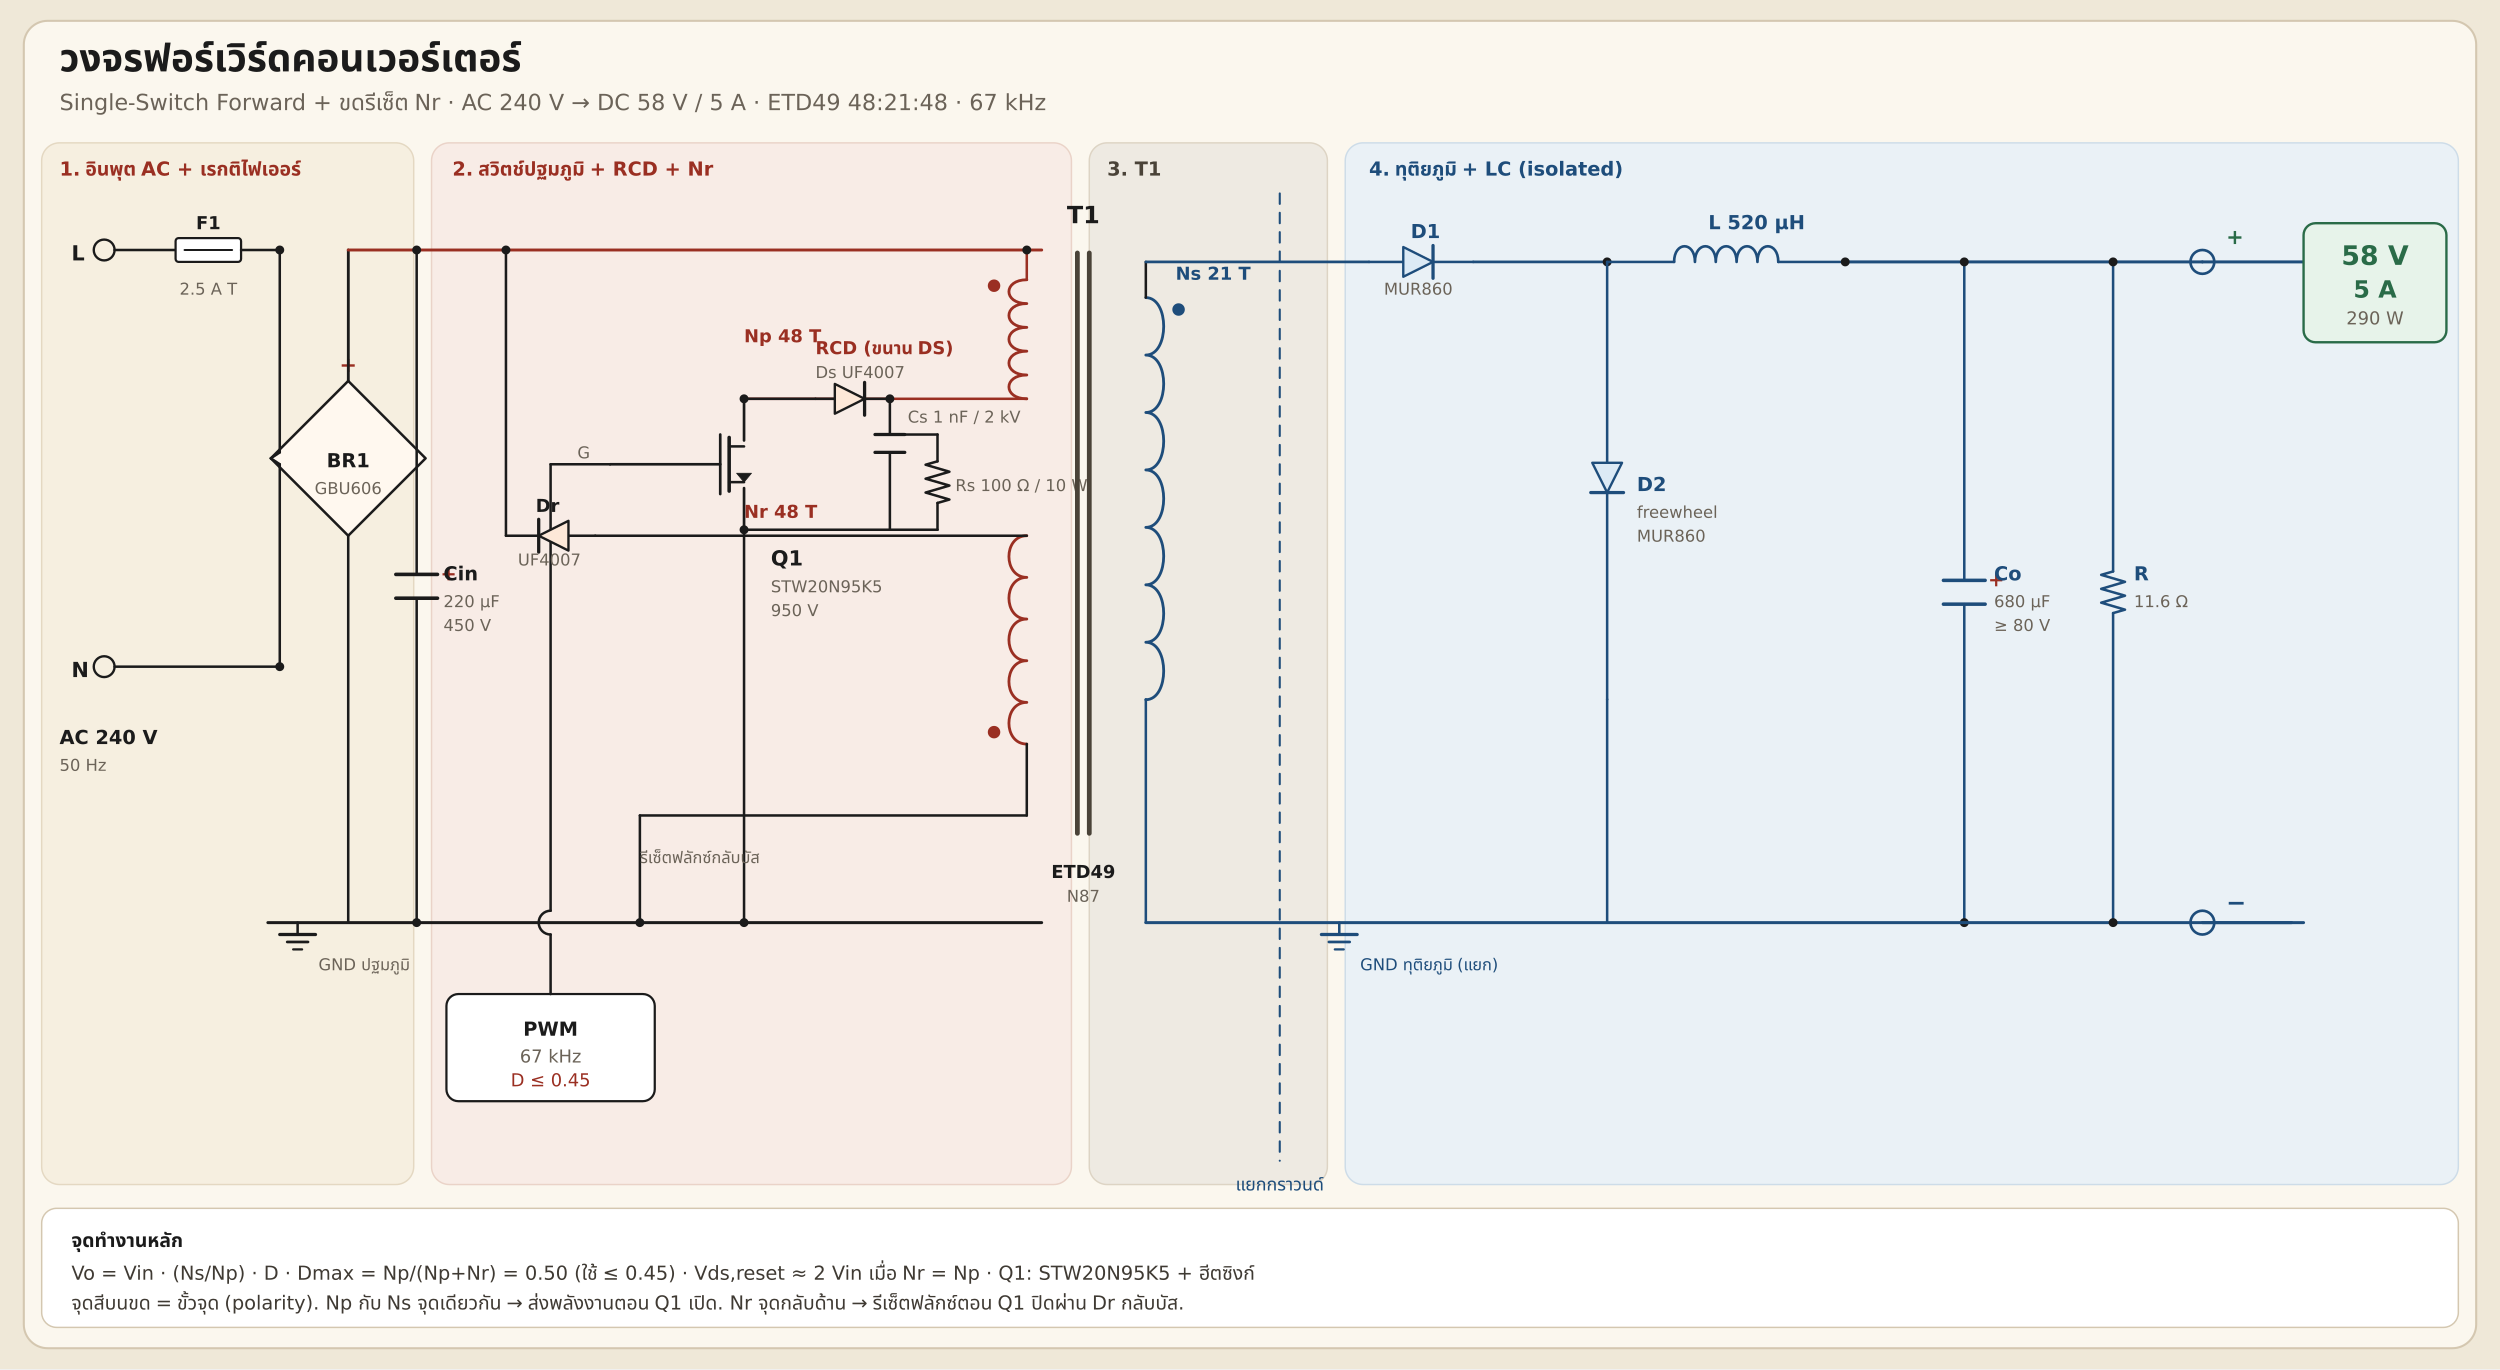
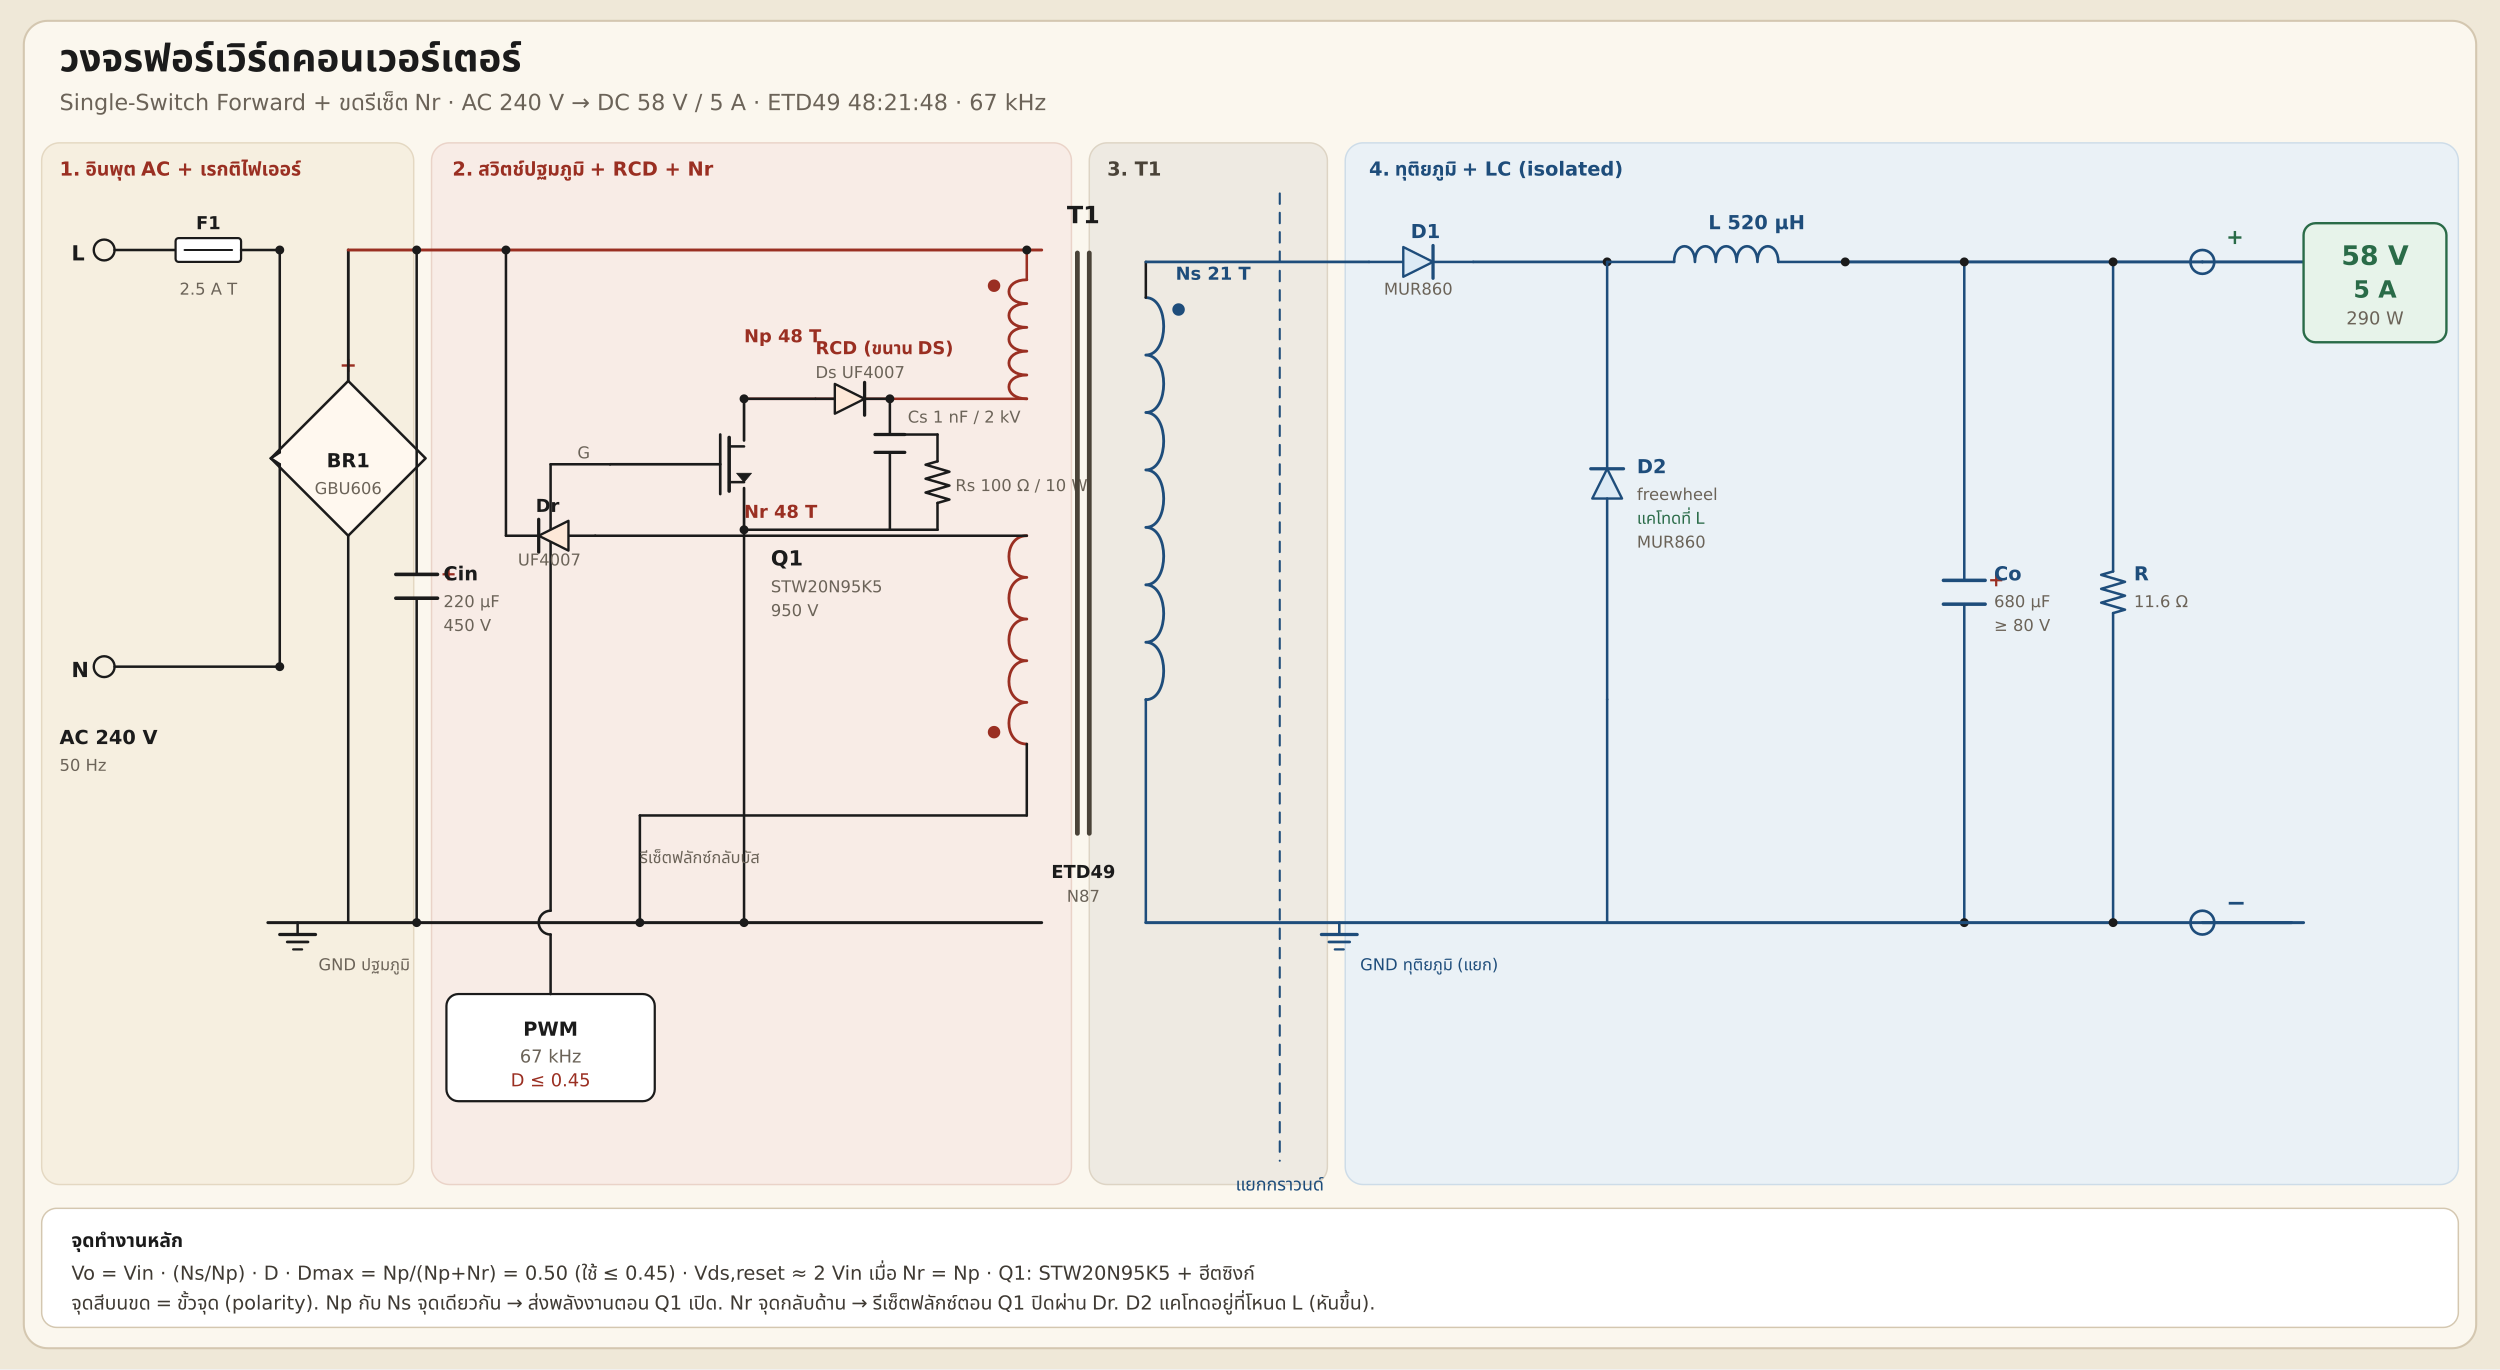
<svg xmlns="http://www.w3.org/2000/svg" width="1680" height="920" viewBox="0 0 1680 920">
  <rect width="100%" height="100%" fill="#efe8d8" />
  <rect x="16.0" y="14.0" width="1648.0" height="892.0" rx="16.0" fill="#fbf7ee" stroke="#d4c7b0" stroke-width="1.4" />
  <text x="40.0" y="48.0" fill="#1b1b1b" font-size="26" font-family="Noto Sans Thai, Sarabun, Tahoma, DejaVu Sans, sans-serif" font-weight="700" font-style="normal" text-anchor="start">วงจรฟอร์เวิร์ดคอนเวอร์เตอร์</text>
  <text x="40.0" y="74.0" fill="#6b6358" font-size="15" font-family="Noto Sans Thai, Sarabun, Tahoma, DejaVu Sans, sans-serif" font-weight="normal" font-style="normal" text-anchor="start">Single-Switch Forward + ขดรีเซ็ต Nr  ·  AC 240 V → DC 58 V / 5 A  ·  ETD49  48:21:48  ·  67 kHz</text>
  <rect x="28.0" y="96.0" width="250.0" height="700.0" rx="12.0" fill="#f6efe0" stroke="#e4d8c2" stroke-width="1" />
  <rect x="290.0" y="96.0" width="430.0" height="700.0" rx="12.0" fill="#f8ece6" stroke="#ead3c8" stroke-width="1" />
  <rect x="732.0" y="96.0" width="160.0" height="700.0" rx="12.0" fill="#eeeae2" stroke="#ddd4c4" stroke-width="1" />
  <rect x="904.0" y="96.0" width="748.0" height="700.0" rx="12.0" fill="#eaf1f6" stroke="#cddce8" stroke-width="1" />
  <text x="40.0" y="118.0" fill="#9a2f22" font-size="13" font-family="Noto Sans Thai, Sarabun, Tahoma, DejaVu Sans, sans-serif" font-weight="700" font-style="normal" text-anchor="start">1. อินพุต AC + เรกติไฟเออร์</text>
  <text x="304.0" y="118.0" fill="#9a2f22" font-size="13" font-family="Noto Sans Thai, Sarabun, Tahoma, DejaVu Sans, sans-serif" font-weight="700" font-style="normal" text-anchor="start">2. สวิตช์ปฐมภูมิ + RCD + Nr</text>
  <text x="744.0" y="118.0" fill="#4a4338" font-size="13" font-family="Noto Sans Thai, Sarabun, Tahoma, DejaVu Sans, sans-serif" font-weight="700" font-style="normal" text-anchor="start">3. T1</text>
  <text x="920.0" y="118.0" fill="#1e4d7b" font-size="13" font-family="Noto Sans Thai, Sarabun, Tahoma, DejaVu Sans, sans-serif" font-weight="700" font-style="normal" text-anchor="start">4. ทุติยภูมิ + LC (isolated)</text>
  <text x="48.0" y="175.0" fill="#1b1b1b" font-size="14" font-family="Noto Sans Thai, Sarabun, Tahoma, DejaVu Sans, sans-serif" font-weight="700" font-style="normal" text-anchor="start">L</text>
  <text x="48.0" y="455.0" fill="#1b1b1b" font-size="14" font-family="Noto Sans Thai, Sarabun, Tahoma, DejaVu Sans, sans-serif" font-weight="700" font-style="normal" text-anchor="start">N</text>
  <circle cx="70.0" cy="168.0" r="7.0" fill="none" stroke="#1b1b1b" stroke-width="1.6" />
  <circle cx="70.0" cy="448.0" r="7.0" fill="none" stroke="#1b1b1b" stroke-width="1.6" />
  <line x1="77.0" y1="168.0" x2="118.0" y2="168.0" stroke="#1b1b1b" stroke-width="1.7" stroke-linecap="round" opacity="1.0" />
  <rect x="118.0" y="160.0" width="44.0" height="16.0" rx="2.0" fill="#ffffff" stroke="#1b1b1b" stroke-width="1.5" />
  <line x1="124.0" y1="168.0" x2="156.0" y2="168.0" stroke="#1b1b1b" stroke-width="1.3" stroke-linecap="round" opacity="1.0" />
  <line x1="162.0" y1="168.0" x2="188.0" y2="168.0" stroke="#1b1b1b" stroke-width="1.7" stroke-linecap="round" opacity="1.0" />
  <text x="140.0" y="154.0" fill="#1b1b1b" font-size="12" font-family="Noto Sans Thai, Sarabun, Tahoma, DejaVu Sans, sans-serif" font-weight="700" font-style="normal" text-anchor="middle">F1</text>
  <text x="140.0" y="198.0" fill="#6b6358" font-size="11" font-family="Noto Sans Thai, Sarabun, Tahoma, DejaVu Sans, sans-serif" font-weight="normal" font-style="normal" text-anchor="middle">2.5 A T</text>
  <line x1="77.0" y1="448.0" x2="188.0" y2="448.0" stroke="#1b1b1b" stroke-width="1.7" stroke-linecap="round" opacity="1.0" />
  <polygon points="234.0,256.0 286.0,308.0 234.0,360.0 182.0,308.0" fill="#fff8ef" stroke="#1b1b1b" stroke-width="1.7" stroke-linejoin="round" />
  <line x1="188.0" y1="168.0" x2="188.0" y2="304.0" stroke="#1b1b1b" stroke-width="1.7" stroke-linecap="round" opacity="1.0" />
  <line x1="188.0" y1="304.0" x2="182.0" y2="308.0" stroke="#1b1b1b" stroke-width="1.7" stroke-linecap="round" opacity="1.0" />
  <line x1="188.0" y1="448.0" x2="188.0" y2="312.0" stroke="#1b1b1b" stroke-width="1.7" stroke-linecap="round" opacity="1.0" />
  <line x1="188.0" y1="312.0" x2="182.0" y2="308.0" stroke="#1b1b1b" stroke-width="1.7" stroke-linecap="round" opacity="1.0" />
  <circle cx="188.0" cy="168.0" r="3.0" fill="#1b1b1b" stroke="none" stroke-width="1.0" />
  <circle cx="188.0" cy="448.0" r="3.0" fill="#1b1b1b" stroke="none" stroke-width="1.0" />
  <text x="234.0" y="314.0" fill="#1b1b1b" font-size="13" font-family="Noto Sans Thai, Sarabun, Tahoma, DejaVu Sans, sans-serif" font-weight="700" font-style="normal" text-anchor="middle">BR1</text>
  <text x="234.0" y="332.0" fill="#6b6358" font-size="11" font-family="Noto Sans Thai, Sarabun, Tahoma, DejaVu Sans, sans-serif" font-weight="normal" font-style="normal" text-anchor="middle">GBU606</text>
  <text x="234.0" y="250.0" fill="#9a2f22" font-size="14" font-family="Noto Sans Thai, Sarabun, Tahoma, DejaVu Sans, sans-serif" font-weight="700" font-style="normal" text-anchor="middle">+</text>
  <line x1="234.0" y1="256.0" x2="234.0" y2="168.0" stroke="#1b1b1b" stroke-width="1.7" stroke-linecap="round" opacity="1.0" />
  <line x1="234.0" y1="256.0" x2="234.0" y2="168.0" stroke="#1b1b1b" stroke-width="1.7" stroke-linecap="round" opacity="1.0" />
  <line x1="234.0" y1="168.0" x2="700.0" y2="168.0" stroke="#9a2f22" stroke-width="2.0" stroke-linecap="round" opacity="1.0" />
  <line x1="234.0" y1="360.0" x2="234.0" y2="620.0" stroke="#1b1b1b" stroke-width="1.7" stroke-linecap="round" opacity="1.0" />
  <line x1="180.0" y1="620.0" x2="700.0" y2="620.0" stroke="#1b1b1b" stroke-width="2.0" stroke-linecap="round" opacity="1.0" />
  <line x1="200.0" y1="620.0" x2="200.0" y2="628.0" stroke="#1b1b1b" stroke-width="1.7" stroke-linecap="round" opacity="1.0" />
  <line x1="188.0" y1="628.0" x2="212.0" y2="628.0" stroke="#1b1b1b" stroke-width="2.2" stroke-linecap="round" opacity="1.0" />
  <line x1="193.0" y1="633.0" x2="207.0" y2="633.0" stroke="#1b1b1b" stroke-width="1.8" stroke-linecap="round" opacity="1.0" />
  <line x1="197.0" y1="638.0" x2="203.0" y2="638.0" stroke="#1b1b1b" stroke-width="1.5" stroke-linecap="round" opacity="1.0" />
  <text x="214.0" y="652.0" fill="#6b6358" font-size="11" font-family="Noto Sans Thai, Sarabun, Tahoma, DejaVu Sans, sans-serif" font-weight="normal" font-style="normal" text-anchor="start">GND ปฐมภูมิ</text>
  <line x1="280.0" y1="168.0" x2="280.0" y2="386.0" stroke="#1b1b1b" stroke-width="1.7" stroke-linecap="round" opacity="1.0" />
  <line x1="266.0" y1="386.0" x2="294.0" y2="386.0" stroke="#1b1b1b" stroke-width="2.4" stroke-linecap="round" opacity="1.0" />
  <line x1="266.0" y1="402.0" x2="294.0" y2="402.0" stroke="#1b1b1b" stroke-width="2.4" stroke-linecap="round" opacity="1.0" />
  <line x1="280.0" y1="402.0" x2="280.0" y2="620.0" stroke="#1b1b1b" stroke-width="1.7" stroke-linecap="round" opacity="1.0" />
  <text x="296.0" y="390.0" fill="#9a2f22" font-size="13" font-family="Noto Sans Thai, Sarabun, Tahoma, DejaVu Sans, sans-serif" font-weight="700" font-style="normal" text-anchor="start">+</text>
  <circle cx="280.0" cy="168.0" r="3.0" fill="#1b1b1b" stroke="none" stroke-width="1.0" />
  <circle cx="280.0" cy="620.0" r="3.0" fill="#1b1b1b" stroke="none" stroke-width="1.0" />
  <text x="298.0" y="390.0" fill="#1b1b1b" font-size="13" font-family="Noto Sans Thai, Sarabun, Tahoma, DejaVu Sans, sans-serif" font-weight="700" font-style="normal" text-anchor="start">Cin</text>
  <text x="298.0" y="408.0" fill="#6b6358" font-size="11" font-family="Noto Sans Thai, Sarabun, Tahoma, DejaVu Sans, sans-serif" font-weight="normal" font-style="normal" text-anchor="start">220 µF</text>
  <text x="298.0" y="424.0" fill="#6b6358" font-size="11" font-family="Noto Sans Thai, Sarabun, Tahoma, DejaVu Sans, sans-serif" font-weight="normal" font-style="normal" text-anchor="start">450 V</text>
  <text x="40.0" y="500.0" fill="#1b1b1b" font-size="13" font-family="Noto Sans Thai, Sarabun, Tahoma, DejaVu Sans, sans-serif" font-weight="700" font-style="normal" text-anchor="start">AC 240 V</text>
  <text x="40.0" y="518.0" fill="#6b6358" font-size="11" font-family="Noto Sans Thai, Sarabun, Tahoma, DejaVu Sans, sans-serif" font-weight="normal" font-style="normal" text-anchor="start">50 Hz</text>
  <path d="M 690.0 188.0 c -16.0 0 -16.0 16.0 0 16.0 c -16.0 0 -16.0 16.0 0 16.0 c -16.0 0 -16.0 16.0 0 16.0 c -16.0 0 -16.0 16.0 0 16.0 c -16.0 0 -16.0 16.0 0 16.0" fill="none" stroke="#9a2f22" stroke-width="1.9" stroke-linecap="round" stroke-linejoin="round" />
  <circle cx="668.0" cy="192.0" r="4.2" fill="#9a2f22" stroke="none" stroke-width="1.0" />
  <line x1="690.0" y1="168.0" x2="690.0" y2="188.0" stroke="#9a2f22" stroke-width="1.7" stroke-linecap="round" opacity="1.0" />
  <line x1="690.0" y1="268.0" x2="500.0" y2="268.0" stroke="#9a2f22" stroke-width="1.7" stroke-linecap="round" opacity="1.0" />
  <line x1="500.0" y1="268.0" x2="500.0" y2="296.0" stroke="#1b1b1b" stroke-width="1.8" stroke-linecap="round" opacity="1.0" />
  <line x1="500.0" y1="328.0" x2="500.0" y2="356.0" stroke="#1b1b1b" stroke-width="1.8" stroke-linecap="round" opacity="1.0" />
  <line x1="490.0" y1="294.0" x2="490.0" y2="330.0" stroke="#1b1b1b" stroke-width="2.4" stroke-linecap="round" opacity="1.0" />
  <line x1="490.0" y1="300.0" x2="500.0" y2="300.0" stroke="#1b1b1b" stroke-width="1.7" stroke-linecap="round" opacity="1.0" />
  <line x1="490.0" y1="324.0" x2="500.0" y2="324.0" stroke="#1b1b1b" stroke-width="1.7" stroke-linecap="round" opacity="1.0" />
  <polygon points="500.0,324.0 495.0,318.0 505.0,318.0" fill="#1b1b1b" stroke="#1b1b1b" stroke-width="0.5" stroke-linejoin="round" />
  <line x1="484.0" y1="292.0" x2="484.0" y2="332.0" stroke="#1b1b1b" stroke-width="1.8" stroke-linecap="round" opacity="1.0" />
  <line x1="410.0" y1="312.0" x2="484.0" y2="312.0" stroke="#1b1b1b" stroke-width="1.8" stroke-linecap="round" opacity="1.0" />
  <line x1="500.0" y1="356.0" x2="500.0" y2="620.0" stroke="#1b1b1b" stroke-width="1.7" stroke-linecap="round" opacity="1.0" />
  <circle cx="500.0" cy="268.0" r="3.0" fill="#1b1b1b" stroke="none" stroke-width="1.0" />
  <circle cx="500.0" cy="620.0" r="3.0" fill="#1b1b1b" stroke="none" stroke-width="1.0" />
  <circle cx="690.0" cy="168.0" r="3.0" fill="#1b1b1b" stroke="none" stroke-width="1.0" />
  <text x="518.0" y="380.0" fill="#1b1b1b" font-size="14" font-family="Noto Sans Thai, Sarabun, Tahoma, DejaVu Sans, sans-serif" font-weight="700" font-style="normal" text-anchor="start">Q1</text>
  <text x="518.0" y="398.0" fill="#6b6358" font-size="11" font-family="Noto Sans Thai, Sarabun, Tahoma, DejaVu Sans, sans-serif" font-weight="normal" font-style="normal" text-anchor="start">STW20N95K5</text>
  <text x="518.0" y="414.0" fill="#6b6358" font-size="11" font-family="Noto Sans Thai, Sarabun, Tahoma, DejaVu Sans, sans-serif" font-weight="normal" font-style="normal" text-anchor="start">950 V</text>
  <text x="388.0" y="308.0" fill="#6b6358" font-size="11" font-family="Noto Sans Thai, Sarabun, Tahoma, DejaVu Sans, sans-serif" font-weight="normal" font-style="normal" text-anchor="start">G</text>
  <rect x="300.0" y="668.0" width="140.0" height="72.0" rx="8.0" fill="#fff" stroke="#1b1b1b" stroke-width="1.5" />
  <text x="370.0" y="696.0" fill="#1b1b1b" font-size="13" font-family="Noto Sans Thai, Sarabun, Tahoma, DejaVu Sans, sans-serif" font-weight="700" font-style="normal" text-anchor="middle">PWM</text>
  <text x="370.0" y="714.0" fill="#6b6358" font-size="12" font-family="Noto Sans Thai, Sarabun, Tahoma, DejaVu Sans, sans-serif" font-weight="normal" font-style="normal" text-anchor="middle">67 kHz</text>
  <text x="370.0" y="730.0" fill="#9a2f22" font-size="12" font-family="Noto Sans Thai, Sarabun, Tahoma, DejaVu Sans, sans-serif" font-weight="normal" font-style="normal" text-anchor="middle">D ≤ 0.45</text>
  <line x1="370.0" y1="668.0" x2="370.0" y2="628.0" stroke="#1b1b1b" stroke-width="1.7" stroke-linecap="round" opacity="1.0" />
  <path d="M 370 628.0 A 8 8 0 0 1 370 612.0" fill="none" stroke="#1b1b1b" stroke-width="1.7" stroke-linecap="round" stroke-linejoin="round" />
  <line x1="370.0" y1="612.0" x2="370.0" y2="312.0" stroke="#1b1b1b" stroke-width="1.7" stroke-linecap="round" opacity="1.0" />
  <line x1="370.0" y1="312.0" x2="410.0" y2="312.0" stroke="#1b1b1b" stroke-width="1.7" stroke-linecap="round" opacity="1.0" />
  <line x1="500.0" y1="268.0" x2="548.0" y2="268.0" stroke="#1b1b1b" stroke-width="1.7" stroke-linecap="round" opacity="1.0" />
  <line x1="548.0" y1="268.0" x2="561.0" y2="268.0" stroke="#1b1b1b" stroke-width="1.7" stroke-linecap="round" opacity="1.0" />
  <polygon points="561.0,258.0 581.0,268.0 561.0,278.0" fill="#fde8d8" stroke="#1b1b1b" stroke-width="1.6" stroke-linejoin="round" />
  <line x1="581.0" y1="257.0" x2="581.0" y2="279.0" stroke="#1b1b1b" stroke-width="2.2" stroke-linecap="round" opacity="1.0" />
  <line x1="581.0" y1="268.0" x2="598.0" y2="268.0" stroke="#1b1b1b" stroke-width="1.7" stroke-linecap="round" opacity="1.0" />
  <circle cx="598.0" cy="268.0" r="3.0" fill="#1b1b1b" stroke="none" stroke-width="1.0" />
  <line x1="598.0" y1="268.0" x2="598.0" y2="292.0" stroke="#1b1b1b" stroke-width="1.7" stroke-linecap="round" opacity="1.0" />
  <line x1="588.0" y1="292.0" x2="608.0" y2="292.0" stroke="#1b1b1b" stroke-width="2.2" stroke-linecap="round" opacity="1.0" />
  <line x1="588.0" y1="304.0" x2="608.0" y2="304.0" stroke="#1b1b1b" stroke-width="2.2" stroke-linecap="round" opacity="1.0" />
  <line x1="598.0" y1="304.0" x2="598.0" y2="356.0" stroke="#1b1b1b" stroke-width="1.7" stroke-linecap="round" opacity="1.0" />
  <line x1="630.0" y1="292.0" x2="630.0" y2="310.0" stroke="#1b1b1b" stroke-width="1.7" stroke-linecap="round" opacity="1.0" />
  <polyline points="630.0,310.0 622.0,312.3 638.0,317.0 622.0,321.7 638.0,326.3 622.0,331.0 638.0,335.7 630.0,338.0" fill="none" stroke="#1b1b1b" stroke-width="1.7" stroke-linecap="round" stroke-linejoin="round" />
  <line x1="630.0" y1="338.0" x2="630.0" y2="356.0" stroke="#1b1b1b" stroke-width="1.7" stroke-linecap="round" opacity="1.0" />
  <line x1="598.0" y1="292.0" x2="630.0" y2="292.0" stroke="#1b1b1b" stroke-width="1.7" stroke-linecap="round" opacity="1.0" />
  <line x1="598.0" y1="356.0" x2="630.0" y2="356.0" stroke="#1b1b1b" stroke-width="1.7" stroke-linecap="round" opacity="1.0" />
  <line x1="598.0" y1="356.0" x2="500.0" y2="356.0" stroke="#1b1b1b" stroke-width="1.7" stroke-linecap="round" opacity="1.0" />
  <circle cx="500.0" cy="356.0" r="3.0" fill="#1b1b1b" stroke="none" stroke-width="1.0" />
  <text x="642.0" y="330.0" fill="#6b6358" font-size="11" font-family="Noto Sans Thai, Sarabun, Tahoma, DejaVu Sans, sans-serif" font-weight="normal" font-style="normal" text-anchor="start">Rs 100 Ω / 10 W</text>
  <text x="610.0" y="284.0" fill="#6b6358" font-size="11" font-family="Noto Sans Thai, Sarabun, Tahoma, DejaVu Sans, sans-serif" font-weight="normal" font-style="normal" text-anchor="start">Cs 1 nF / 2 kV</text>
  <text x="548.0" y="254.0" fill="#6b6358" font-size="11" font-family="Noto Sans Thai, Sarabun, Tahoma, DejaVu Sans, sans-serif" font-weight="normal" font-style="normal" text-anchor="start">Ds UF4007</text>
  <text x="548.0" y="238.0" fill="#9a2f22" font-size="12" font-family="Noto Sans Thai, Sarabun, Tahoma, DejaVu Sans, sans-serif" font-weight="700" font-style="normal" text-anchor="start">RCD (ขนาน DS)</text>
  <path d="M 690.0 360.0 c -16.0 0 -16.0 28.0 0 28.0 c -16.0 0 -16.0 28.0 0 28.0 c -16.0 0 -16.0 28.0 0 28.0 c -16.0 0 -16.0 28.0 0 28.0 c -16.0 0 -16.0 28.0 0 28.0" fill="none" stroke="#9a2f22" stroke-width="1.9" stroke-linecap="round" stroke-linejoin="round" />
  <circle cx="668.0" cy="492.0" r="4.2" fill="#9a2f22" stroke="none" stroke-width="1.0" />
  <line x1="690.0" y1="500.0" x2="690.0" y2="548.0" stroke="#1b1b1b" stroke-width="1.7" stroke-linecap="round" opacity="1.0" />
  <line x1="690.0" y1="548.0" x2="430.0" y2="548.0" stroke="#1b1b1b" stroke-width="1.7" stroke-linecap="round" opacity="1.0" />
  <line x1="430.0" y1="548.0" x2="430.0" y2="620.0" stroke="#1b1b1b" stroke-width="1.7" stroke-linecap="round" opacity="1.0" />
  <circle cx="430.0" cy="620.0" r="3.0" fill="#1b1b1b" stroke="none" stroke-width="1.0" />
  <line x1="690.0" y1="360.0" x2="400.0" y2="360.0" stroke="#1b1b1b" stroke-width="1.7" stroke-linecap="round" opacity="1.0" />
  <line x1="400.0" y1="360.0" x2="382.0" y2="360.0" stroke="#1b1b1b" stroke-width="1.7" stroke-linecap="round" opacity="1.0" />
  <polygon points="382.0,350.0 362.0,360.0 382.0,370.0" fill="#fde8d8" stroke="#1b1b1b" stroke-width="1.6" stroke-linejoin="round" />
  <line x1="362.0" y1="349.0" x2="362.0" y2="371.0" stroke="#1b1b1b" stroke-width="2.2" stroke-linecap="round" opacity="1.0" />
  <line x1="362.0" y1="360.0" x2="340.0" y2="360.0" stroke="#1b1b1b" stroke-width="1.7" stroke-linecap="round" opacity="1.0" />
  <line x1="340.0" y1="360.0" x2="340.0" y2="168.0" stroke="#1b1b1b" stroke-width="1.7" stroke-linecap="round" opacity="1.0" />
  <circle cx="340.0" cy="168.0" r="3.0" fill="#1b1b1b" stroke="none" stroke-width="1.0" />
  <text x="360.0" y="344.0" fill="#1b1b1b" font-size="12" font-family="Noto Sans Thai, Sarabun, Tahoma, DejaVu Sans, sans-serif" font-weight="700" font-style="normal" text-anchor="start">Dr</text>
  <text x="348.0" y="380.0" fill="#6b6358" font-size="11" font-family="Noto Sans Thai, Sarabun, Tahoma, DejaVu Sans, sans-serif" font-weight="normal" font-style="normal" text-anchor="start">UF4007</text>
  <text x="500.0" y="348.0" fill="#9a2f22" font-size="12" font-family="Noto Sans Thai, Sarabun, Tahoma, DejaVu Sans, sans-serif" font-weight="700" font-style="normal" text-anchor="start">Nr 48 T</text>
  <text x="500.0" y="230.0" fill="#9a2f22" font-size="12" font-family="Noto Sans Thai, Sarabun, Tahoma, DejaVu Sans, sans-serif" font-weight="700" font-style="normal" text-anchor="start">Np 48 T</text>
  <text x="430.0" y="580.0" fill="#6b6358" font-size="11" font-family="Noto Sans Thai, Sarabun, Tahoma, DejaVu Sans, sans-serif" font-weight="normal" font-style="normal" text-anchor="start">รีเซ็ตฟลักซ์กลับบัส</text>
  <line x1="724.0" y1="170.0" x2="724.0" y2="560.0" stroke="#4a4338" stroke-width="3.2" stroke-linecap="round" opacity="1.0" />
  <line x1="732.0" y1="170.0" x2="732.0" y2="560.0" stroke="#4a4338" stroke-width="3.2" stroke-linecap="round" opacity="1.0" />
  <text x="728.0" y="590.0" fill="#1b1b1b" font-size="12" font-family="Noto Sans Thai, Sarabun, Tahoma, DejaVu Sans, sans-serif" font-weight="700" font-style="normal" text-anchor="middle">ETD49</text>
  <text x="728.0" y="606.0" fill="#6b6358" font-size="11" font-family="Noto Sans Thai, Sarabun, Tahoma, DejaVu Sans, sans-serif" font-weight="normal" font-style="normal" text-anchor="middle">N87</text>
  <text x="728.0" y="150.0" fill="#1b1b1b" font-size="16" font-family="Noto Sans Thai, Sarabun, Tahoma, DejaVu Sans, sans-serif" font-weight="700" font-style="normal" text-anchor="middle">T1</text>
  <line x1="860.0" y1="130.0" x2="860.0" y2="780.0" stroke="#1e4d7b" stroke-width="1.4" stroke-linecap="round" opacity="1.0" stroke-dasharray="7 6" />
  <text x="860.0" y="800.0" fill="#1e4d7b" font-size="12" font-family="Noto Sans Thai, Sarabun, Tahoma, DejaVu Sans, sans-serif" font-weight="normal" font-style="normal" text-anchor="middle">แยกกราวนด์</text>
  <path d="M 770.0 200.0 c 16.0 0 16.0 38.6 0 38.6 c 16.0 0 16.0 38.6 0 38.6 c 16.0 0 16.0 38.6 0 38.6 c 16.0 0 16.0 38.6 0 38.6 c 16.0 0 16.0 38.6 0 38.6 c 16.0 0 16.0 38.6 0 38.6 c 16.0 0 16.0 38.6 0 38.6" fill="none" stroke="#1e4d7b" stroke-width="1.9" stroke-linecap="round" stroke-linejoin="round" />
  <circle cx="792.0" cy="208.0" r="4.2" fill="#1e4d7b" stroke="none" stroke-width="1.0" />
  <text x="790.0" y="188.0" fill="#1e4d7b" font-size="12" font-family="Noto Sans Thai, Sarabun, Tahoma, DejaVu Sans, sans-serif" font-weight="700" font-style="normal" text-anchor="start">Ns 21 T</text>
  <line x1="770.0" y1="200.0" x2="770.0" y2="176.0" stroke="#1b1b1b" stroke-width="1.7" stroke-linecap="round" opacity="1.0" />
  <line x1="770.0" y1="176.0" x2="920.0" y2="176.0" stroke="#1e4d7b" stroke-width="1.8" stroke-linecap="round" opacity="1.0" />
  <line x1="920.0" y1="176.0" x2="943.0" y2="176.0" stroke="#1e4d7b" stroke-width="1.7" stroke-linecap="round" opacity="1.0" />
  <polygon points="943.0,166.0 963.0,176.0 943.0,186.0" fill="#dceaf5" stroke="#1e4d7b" stroke-width="1.6" stroke-linejoin="round" />
  <line x1="963.0" y1="165.0" x2="963.0" y2="187.0" stroke="#1e4d7b" stroke-width="2.2" stroke-linecap="round" opacity="1.0" />
  <line x1="963.0" y1="176.0" x2="990.0" y2="176.0" stroke="#1e4d7b" stroke-width="1.7" stroke-linecap="round" opacity="1.0" />
  <line x1="990.0" y1="176.0" x2="1080.0" y2="176.0" stroke="#1e4d7b" stroke-width="1.8" stroke-linecap="round" opacity="1.0" />
  <circle cx="1080.0" cy="176.0" r="3.0" fill="#1b1b1b" stroke="none" stroke-width="1.0" />
  <text x="948.0" y="160.0" fill="#1e4d7b" font-size="13" font-family="Noto Sans Thai, Sarabun, Tahoma, DejaVu Sans, sans-serif" font-weight="700" font-style="normal" text-anchor="start">D1</text>
  <text x="930.0" y="198.0" fill="#6b6358" font-size="11" font-family="Noto Sans Thai, Sarabun, Tahoma, DejaVu Sans, sans-serif" font-weight="normal" font-style="normal" text-anchor="start">MUR860</text>
-   <line x1="1080.0" y1="176.0" x2="1080.0" y2="311.0" stroke="#1e4d7b" stroke-width="1.7" stroke-linecap="round" opacity="1.0" />
-   <polygon points="1070.0,311.0 1090.0,311.0 1080.0,331.0" fill="#dceaf5" stroke="#1e4d7b" stroke-width="1.6" stroke-linejoin="round" />
-   <line x1="1069.0" y1="331.0" x2="1091.0" y2="331.0" stroke="#1e4d7b" stroke-width="2.2" stroke-linecap="round" opacity="1.0" />
-   <line x1="1080.0" y1="331.0" x2="1080.0" y2="470.0" stroke="#1e4d7b" stroke-width="1.7" stroke-linecap="round" opacity="1.0" />
+   <line x1="1080.0" y1="176.0" x2="1080.0" y2="315.0" stroke="#1e4d7b" stroke-width="1.7" stroke-linecap="round" opacity="1.0" />
+   <line x1="1069.0" y1="315.0" x2="1091.0" y2="315.0" stroke="#1e4d7b" stroke-width="2.2" stroke-linecap="round" opacity="1.0" />
+   <polygon points="1080.0,315.0 1070.0,335.0 1090.0,335.0" fill="#dceaf5" stroke="#1e4d7b" stroke-width="1.6" stroke-linejoin="round" />
+   <line x1="1080.0" y1="335.0" x2="1080.0" y2="470.0" stroke="#1e4d7b" stroke-width="1.7" stroke-linecap="round" opacity="1.0" />
  <line x1="1080.0" y1="470.0" x2="1080.0" y2="620.0" stroke="#1e4d7b" stroke-width="1.7" stroke-linecap="round" opacity="1.0" />
-   <text x="1100.0" y="330.0" fill="#1e4d7b" font-size="13" font-family="Noto Sans Thai, Sarabun, Tahoma, DejaVu Sans, sans-serif" font-weight="700" font-style="normal" text-anchor="start">D2</text>
-   <text x="1100.0" y="348.0" fill="#6b6358" font-size="11" font-family="Noto Sans Thai, Sarabun, Tahoma, DejaVu Sans, sans-serif" font-weight="normal" font-style="normal" text-anchor="start">freewheel</text>
-   <text x="1100.0" y="364.0" fill="#6b6358" font-size="11" font-family="Noto Sans Thai, Sarabun, Tahoma, DejaVu Sans, sans-serif" font-weight="normal" font-style="normal" text-anchor="start">MUR860</text>
+   <text x="1100.0" y="318.0" fill="#1e4d7b" font-size="13" font-family="Noto Sans Thai, Sarabun, Tahoma, DejaVu Sans, sans-serif" font-weight="700" font-style="normal" text-anchor="start">D2</text>
+   <text x="1100.0" y="336.0" fill="#6b6358" font-size="11" font-family="Noto Sans Thai, Sarabun, Tahoma, DejaVu Sans, sans-serif" font-weight="normal" font-style="normal" text-anchor="start">freewheel</text>
+   <text x="1100.0" y="352.0" fill="#2a6b48" font-size="11" font-family="Noto Sans Thai, Sarabun, Tahoma, DejaVu Sans, sans-serif" font-weight="normal" font-style="normal" text-anchor="start">แคโทดที่ L</text>
+   <text x="1100.0" y="368.0" fill="#6b6358" font-size="11" font-family="Noto Sans Thai, Sarabun, Tahoma, DejaVu Sans, sans-serif" font-weight="normal" font-style="normal" text-anchor="start">MUR860</text>
  <line x1="1080.0" y1="176.0" x2="1125.0" y2="176.0" stroke="#1e4d7b" stroke-width="1.7" stroke-linecap="round" opacity="1.0" />
  <path d="M 1125.0 176.0 c 0 -14 14 -14 14 0 c 0 -14 14 -14 14 0 c 0 -14 14 -14 14 0 c 0 -14 14 -14 14 0 c 0 -14 14 -14 14 0" fill="none" stroke="#1e4d7b" stroke-width="1.8" stroke-linecap="round" stroke-linejoin="round" />
  <line x1="1195.0" y1="176.0" x2="1240.0" y2="176.0" stroke="#1e4d7b" stroke-width="1.7" stroke-linecap="round" opacity="1.0" />
  <line x1="1240.0" y1="176.0" x2="1480.0" y2="176.0" stroke="#1e4d7b" stroke-width="2.0" stroke-linecap="round" opacity="1.0" />
  <circle cx="1240.0" cy="176.0" r="3.0" fill="#1b1b1b" stroke="none" stroke-width="1.0" />
  <text x="1148.0" y="154.0" fill="#1e4d7b" font-size="13" font-family="Noto Sans Thai, Sarabun, Tahoma, DejaVu Sans, sans-serif" font-weight="700" font-style="normal" text-anchor="start">L  520 µH</text>
  <line x1="1320.0" y1="176.0" x2="1320.0" y2="390.0" stroke="#1e4d7b" stroke-width="1.7" stroke-linecap="round" opacity="1.0" />
  <line x1="1306.0" y1="390.0" x2="1334.0" y2="390.0" stroke="#1e4d7b" stroke-width="2.4" stroke-linecap="round" opacity="1.0" />
  <line x1="1306.0" y1="406.0" x2="1334.0" y2="406.0" stroke="#1e4d7b" stroke-width="2.4" stroke-linecap="round" opacity="1.0" />
  <line x1="1320.0" y1="406.0" x2="1320.0" y2="620.0" stroke="#1e4d7b" stroke-width="1.7" stroke-linecap="round" opacity="1.0" />
  <text x="1336.0" y="394.0" fill="#9a2f22" font-size="13" font-family="Noto Sans Thai, Sarabun, Tahoma, DejaVu Sans, sans-serif" font-weight="700" font-style="normal" text-anchor="start">+</text>
  <circle cx="1320.0" cy="176.0" r="3.0" fill="#1b1b1b" stroke="none" stroke-width="1.0" />
  <circle cx="1320.0" cy="620.0" r="3.0" fill="#1b1b1b" stroke="none" stroke-width="1.0" />
  <text x="1340.0" y="390.0" fill="#1e4d7b" font-size="13" font-family="Noto Sans Thai, Sarabun, Tahoma, DejaVu Sans, sans-serif" font-weight="700" font-style="normal" text-anchor="start">Co</text>
  <text x="1340.0" y="408.0" fill="#6b6358" font-size="11" font-family="Noto Sans Thai, Sarabun, Tahoma, DejaVu Sans, sans-serif" font-weight="normal" font-style="normal" text-anchor="start">680 µF</text>
  <text x="1340.0" y="424.0" fill="#6b6358" font-size="11" font-family="Noto Sans Thai, Sarabun, Tahoma, DejaVu Sans, sans-serif" font-weight="normal" font-style="normal" text-anchor="start">≥ 80 V</text>
  <line x1="770.0" y1="470.0" x2="770.0" y2="620.0" stroke="#1e4d7b" stroke-width="1.7" stroke-linecap="round" opacity="1.0" />
  <line x1="770.0" y1="620.0" x2="1540.0" y2="620.0" stroke="#1e4d7b" stroke-width="2.0" stroke-linecap="round" opacity="1.0" />
  <line x1="900.0" y1="620.0" x2="900.0" y2="628.0" stroke="#1e4d7b" stroke-width="1.7" stroke-linecap="round" opacity="1.0" />
  <line x1="888.0" y1="628.0" x2="912.0" y2="628.0" stroke="#1e4d7b" stroke-width="2.2" stroke-linecap="round" opacity="1.0" />
  <line x1="893.0" y1="633.0" x2="907.0" y2="633.0" stroke="#1e4d7b" stroke-width="1.8" stroke-linecap="round" opacity="1.0" />
  <line x1="897.0" y1="638.0" x2="903.0" y2="638.0" stroke="#1e4d7b" stroke-width="1.5" stroke-linecap="round" opacity="1.0" />
  <text x="914.0" y="652.0" fill="#1e4d7b" font-size="11" font-family="Noto Sans Thai, Sarabun, Tahoma, DejaVu Sans, sans-serif" font-weight="normal" font-style="normal" text-anchor="start">GND ทุติยภูมิ (แยก)</text>
  <circle cx="1480.0" cy="176.0" r="8.0" fill="none" stroke="#1e4d7b" stroke-width="1.8" />
  <circle cx="1480.0" cy="620.0" r="8.0" fill="none" stroke="#1e4d7b" stroke-width="1.8" />
  <line x1="1480.0" y1="176.0" x2="1548.0" y2="176.0" stroke="#1e4d7b" stroke-width="2" stroke-linecap="round" opacity="1.0" />
  <line x1="1480.0" y1="620.0" x2="1548.0" y2="620.0" stroke="#1e4d7b" stroke-width="2" stroke-linecap="round" opacity="1.0" />
  <rect x="1548.0" y="150.0" width="96.0" height="80.0" rx="8.0" fill="#e7f3ea" stroke="#2a6b48" stroke-width="1.6" />
  <text x="1596.0" y="178.0" fill="#2a6b48" font-size="18" font-family="Noto Sans Thai, Sarabun, Tahoma, DejaVu Sans, sans-serif" font-weight="700" font-style="normal" text-anchor="middle">58 V</text>
  <text x="1596.0" y="200.0" fill="#2a6b48" font-size="16" font-family="Noto Sans Thai, Sarabun, Tahoma, DejaVu Sans, sans-serif" font-weight="700" font-style="normal" text-anchor="middle">5 A</text>
  <text x="1596.0" y="218.0" fill="#6b6358" font-size="12" font-family="Noto Sans Thai, Sarabun, Tahoma, DejaVu Sans, sans-serif" font-weight="normal" font-style="normal" text-anchor="middle">290 W</text>
  <text x="1496.0" y="164.0" fill="#2a6b48" font-size="14" font-family="Noto Sans Thai, Sarabun, Tahoma, DejaVu Sans, sans-serif" font-weight="700" font-style="normal" text-anchor="start">+</text>
  <text x="1496.0" y="612.0" fill="#1e4d7b" font-size="16" font-family="Noto Sans Thai, Sarabun, Tahoma, DejaVu Sans, sans-serif" font-weight="700" font-style="normal" text-anchor="start">−</text>
  <line x1="1420.0" y1="176.0" x2="1420.0" y2="384.0" stroke="#1e4d7b" stroke-width="1.7" stroke-linecap="round" opacity="1.0" />
  <polyline points="1420.0,384.0 1412.0,386.3 1428.0,391.0 1412.0,395.7 1428.0,400.3 1412.0,405.0 1428.0,409.7 1420.0,412.0" fill="none" stroke="#1e4d7b" stroke-width="1.7" stroke-linecap="round" stroke-linejoin="round" />
  <line x1="1420.0" y1="412.0" x2="1420.0" y2="620.0" stroke="#1e4d7b" stroke-width="1.7" stroke-linecap="round" opacity="1.0" />
  <circle cx="1420.0" cy="176.0" r="3.0" fill="#1b1b1b" stroke="none" stroke-width="1.0" />
  <circle cx="1420.0" cy="620.0" r="3.0" fill="#1b1b1b" stroke="none" stroke-width="1.0" />
  <text x="1434.0" y="390.0" fill="#1e4d7b" font-size="13" font-family="Noto Sans Thai, Sarabun, Tahoma, DejaVu Sans, sans-serif" font-weight="700" font-style="normal" text-anchor="start">R</text>
  <text x="1434.0" y="408.0" fill="#6b6358" font-size="11" font-family="Noto Sans Thai, Sarabun, Tahoma, DejaVu Sans, sans-serif" font-weight="normal" font-style="normal" text-anchor="start">11.6 Ω</text>
  <rect x="28.0" y="812.0" width="1624.0" height="80.0" rx="10.0" fill="#fff" stroke="#d4c7b0" stroke-width="1" />
  <text x="48.0" y="838.0" fill="#1b1b1b" font-size="13" font-family="Noto Sans Thai, Sarabun, Tahoma, DejaVu Sans, sans-serif" font-weight="700" font-style="normal" text-anchor="start">จุดทำงานหลัก</text>
  <text x="48.0" y="860.0" fill="#3f3a33" font-size="13" font-family="Noto Sans Thai, Sarabun, Tahoma, DejaVu Sans, sans-serif" font-weight="normal" font-style="normal" text-anchor="start">Vo = Vin · (Ns/Np) · D    ·    Dmax = Np/(Np+Nr) = 0.50  (ใช้ ≤ 0.45)    ·    Vds,reset ≈ 2 Vin  เมื่อ Nr = Np    ·    Q1: STW20N95K5 + ฮีตซิงก์</text>
-   <text x="48.0" y="880.0" fill="#3f3a33" font-size="13" font-family="Noto Sans Thai, Sarabun, Tahoma, DejaVu Sans, sans-serif" font-weight="normal" font-style="normal" text-anchor="start">จุดสีบนขด = ขั้วจุด (polarity). Np กับ Ns จุดเดียวกัน → ส่งพลังงานตอน Q1 เปิด. Nr จุดกลับด้าน → รีเซ็ตฟลักซ์ตอน Q1 ปิดผ่าน Dr กลับบัส.</text>
+   <text x="48.0" y="880.0" fill="#3f3a33" font-size="13" font-family="Noto Sans Thai, Sarabun, Tahoma, DejaVu Sans, sans-serif" font-weight="normal" font-style="normal" text-anchor="start">จุดสีบนขด = ขั้วจุด (polarity). Np กับ Ns จุดเดียวกัน → ส่งพลังงานตอน Q1 เปิด. Nr จุดกลับด้าน → รีเซ็ตฟลักซ์ตอน Q1 ปิดผ่าน Dr. D2 แคโทดอยู่ที่โหนด L (หันขึ้น).</text>
</svg>
